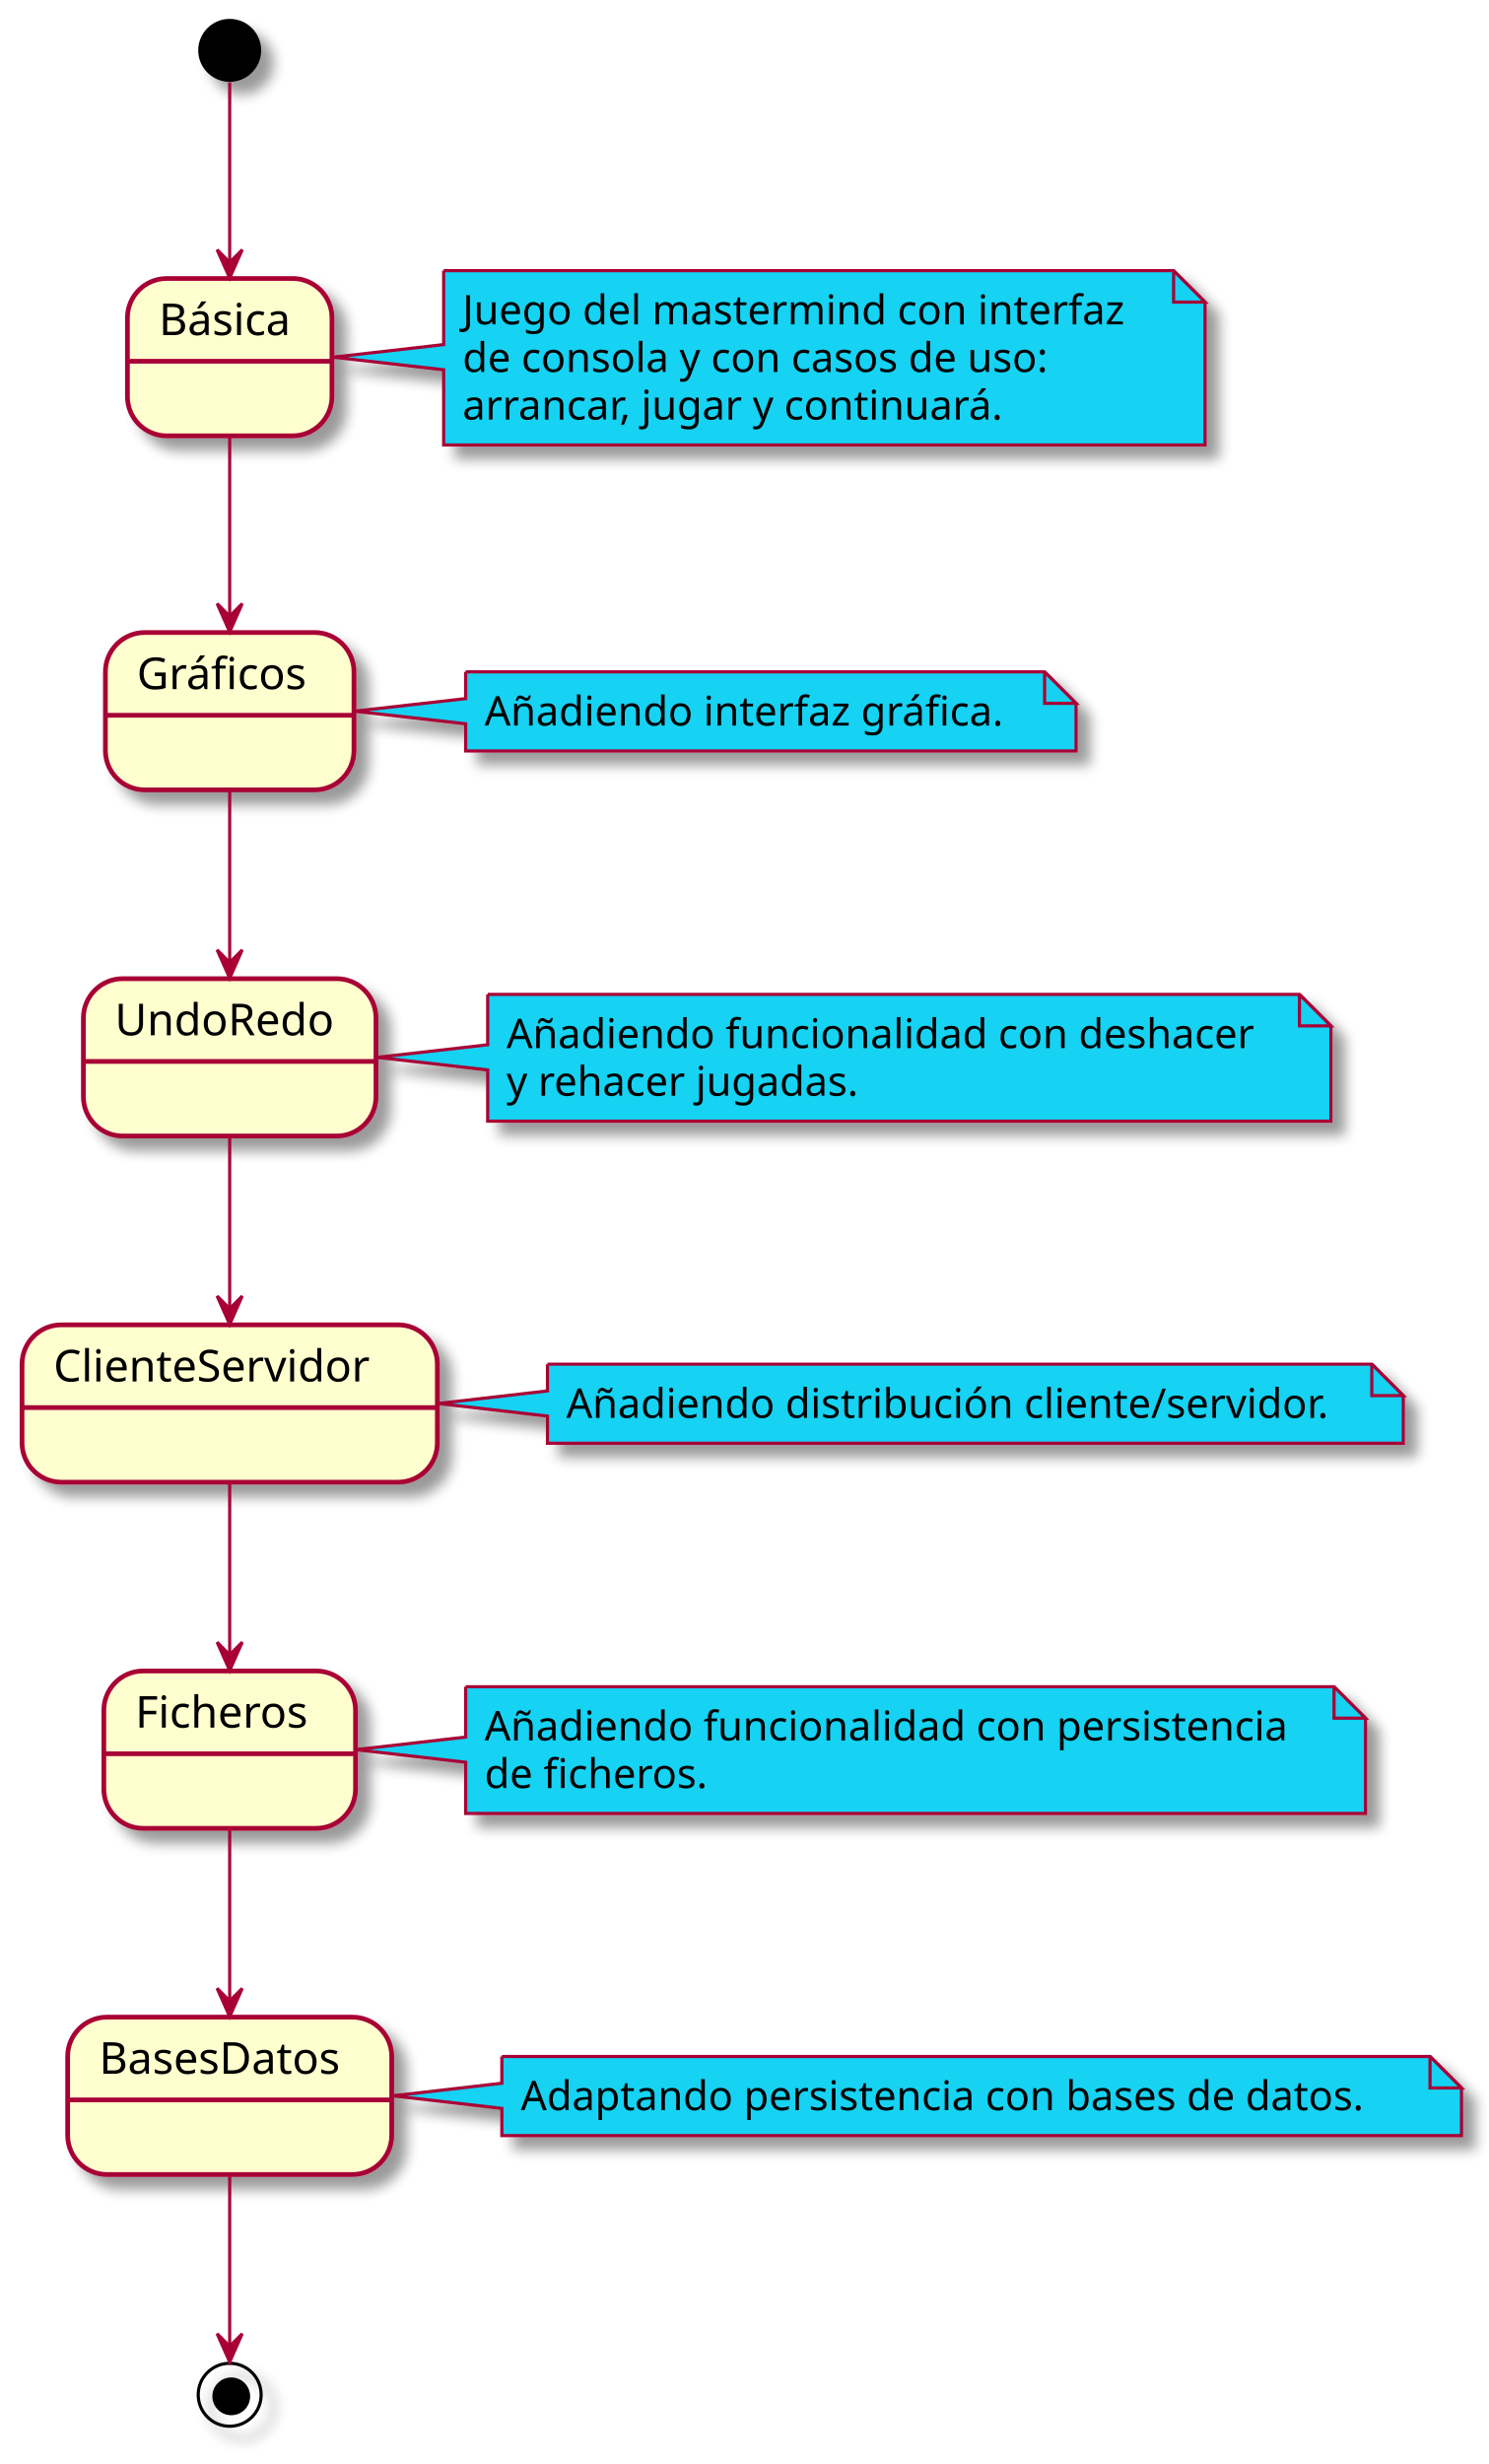
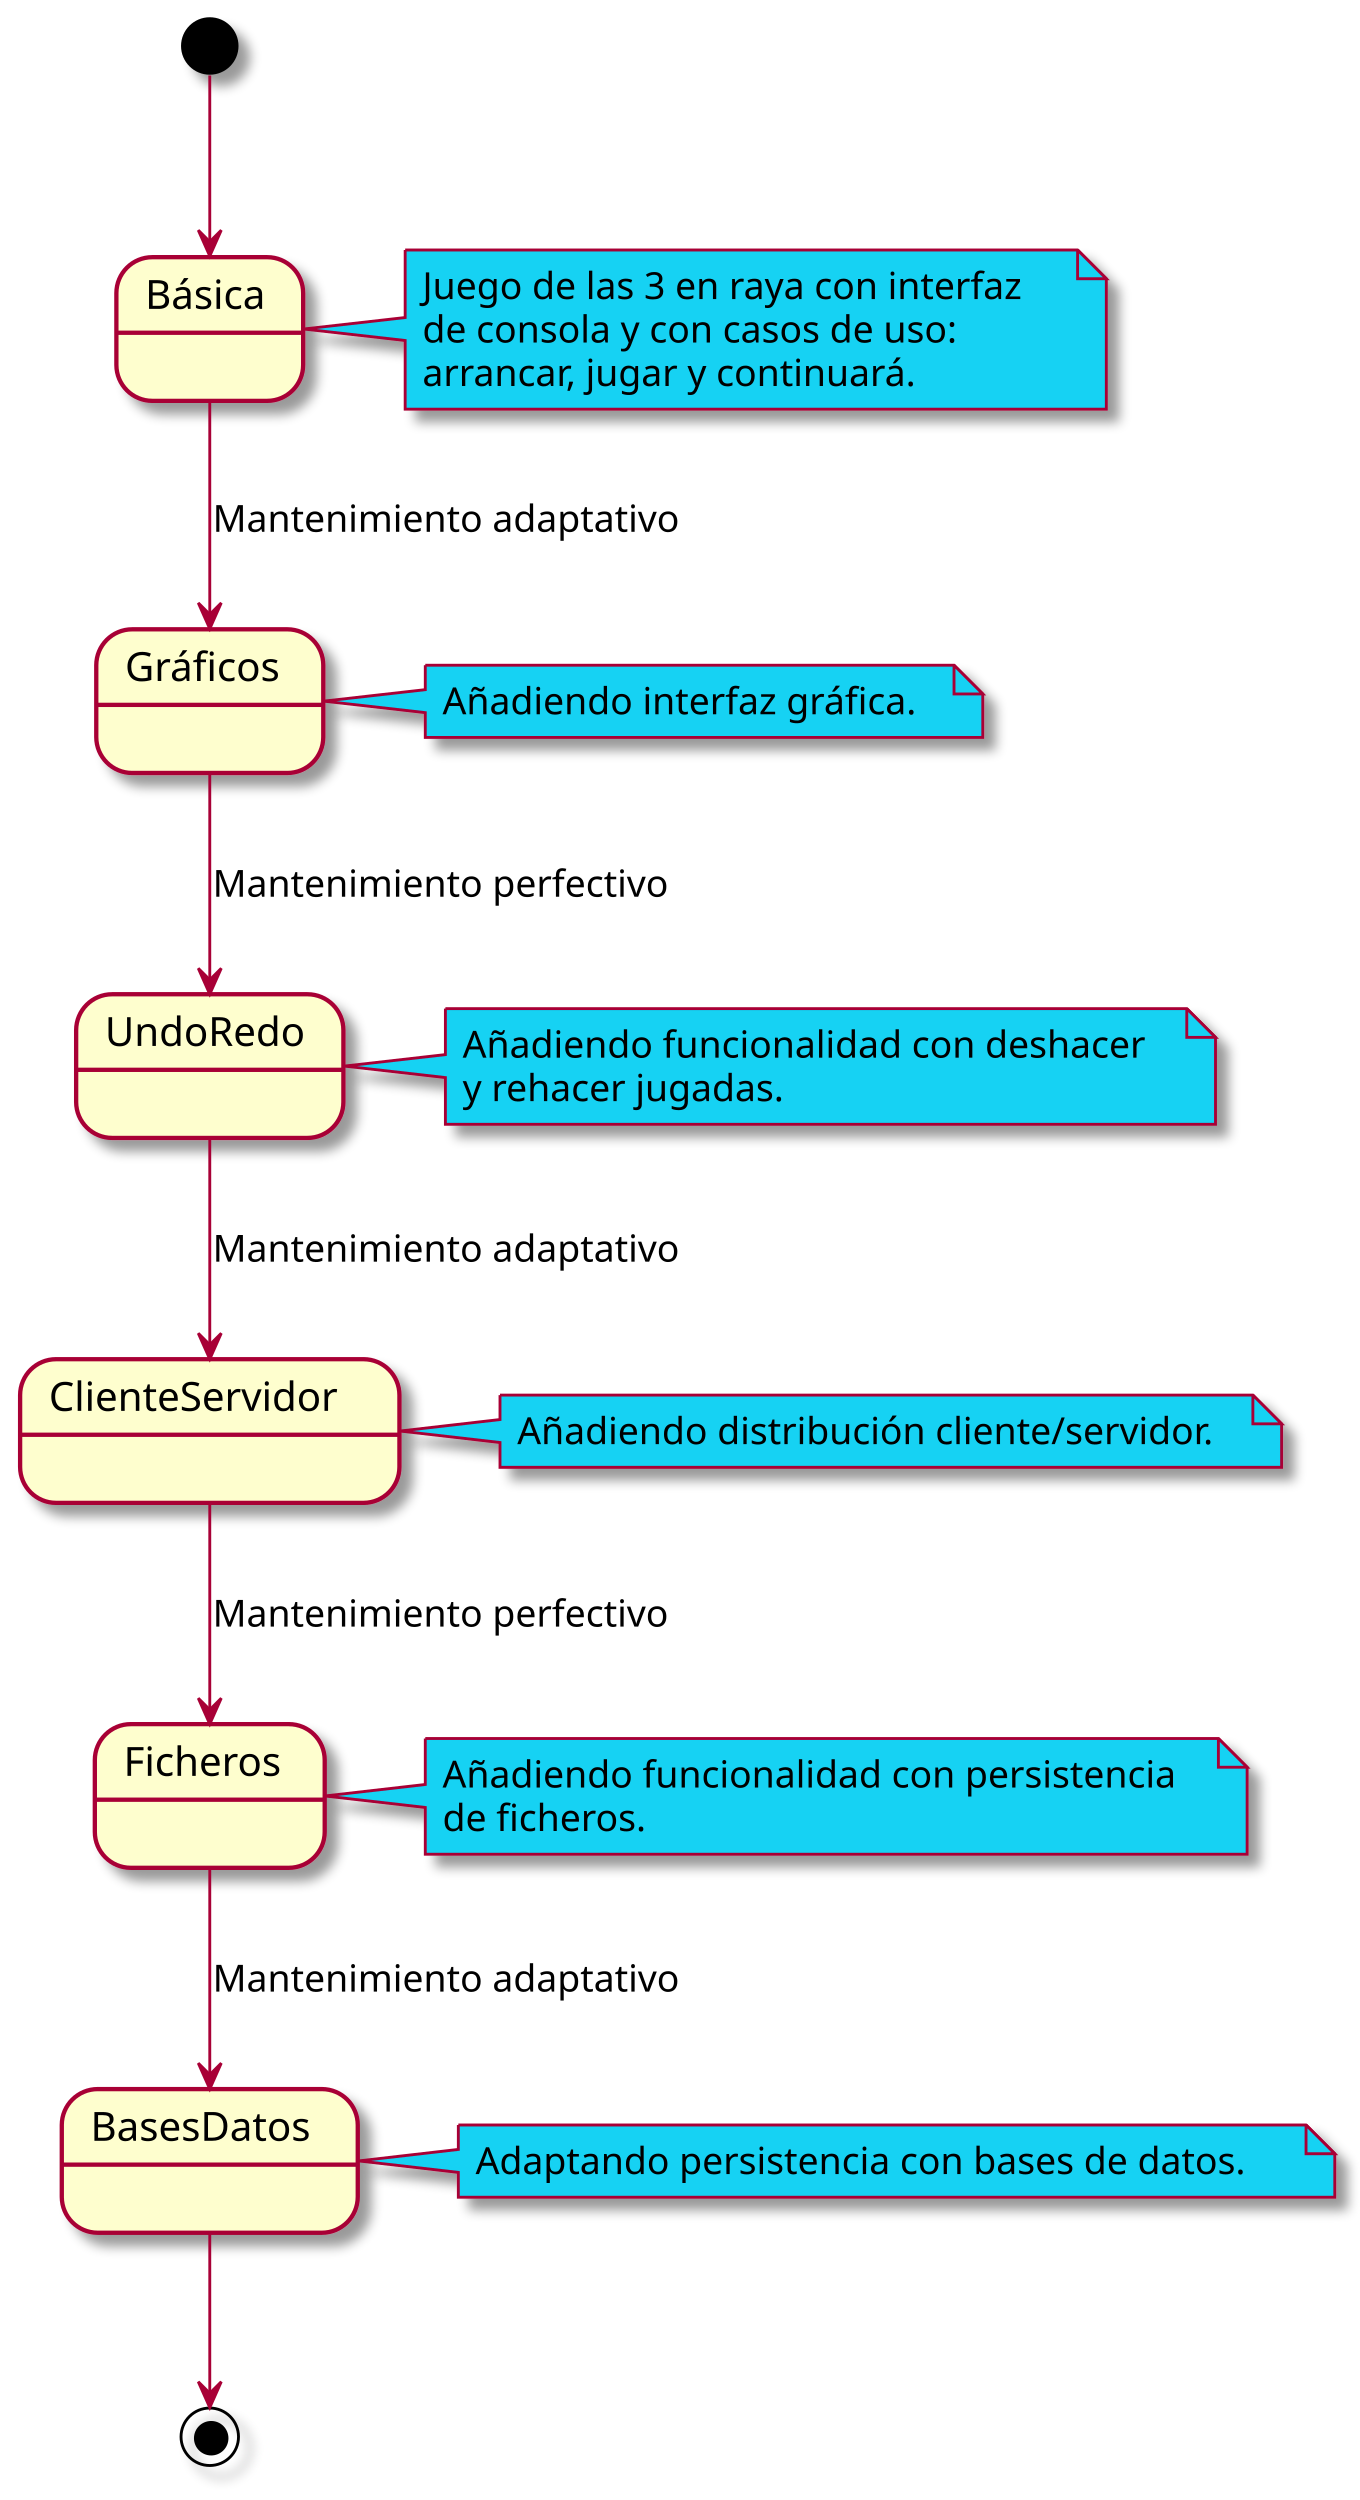
- <svg xmlns="http://www.w3.org/2000/svg" contentScriptType="application/ecmascript" contentStyleType="text/css" height="783px" preserveAspectRatio="none" style="width:473px;height:783px;" version="1.1" viewBox="0 0 473 783" width="473px" zoomAndPan="magnify">
+ <svg xmlns="http://www.w3.org/2000/svg" contentScriptType="application/ecmascript" contentStyleType="text/css" height="870px" preserveAspectRatio="none" style="width:473px;height:870px;" version="1.1" viewBox="0 0 473 870" width="473px" zoomAndPan="magnify">
  <defs>
-     <filter height="300%" id="fw0bw8ni8dkgx" width="300%" x="-1" y="-1">
+     <filter height="300%" id="frt6ymzceguzb" width="300%" x="-1" y="-1">
      <feGaussianBlur result="blurOut" stdDeviation="2.0" />
      <feColorMatrix in="blurOut" result="blurOut2" type="matrix" values="0 0 0 0 0 0 0 0 0 0 0 0 0 0 0 0 0 0 .4 0" />
      <feOffset dx="4.0" dy="4.0" in="blurOut2" result="blurOut3" />
      <feBlend in="SourceGraphic" in2="blurOut3" mode="normal" />
    </filter>
  </defs>
  <g>
    <g id="Básica">
-       <rect fill="#FEFECE" filter="url(#fw0bw8ni8dkgx)" height="50" rx="12.5" ry="12.5" style="stroke: #A80036; stroke-width: 1.5;" width="65" x="40.5" y="88.5" />
-       <line style="stroke: #A80036; stroke-width: 1.5;" x1="40.5" x2="105.5" y1="114.797" y2="114.797" />
-       <text fill="#000000" font-family="sans-serif" font-size="14" lengthAdjust="spacingAndGlyphs" textLength="45" x="50.5" y="106.495">Básica</text>
+       <rect fill="#FEFECE" filter="url(#frt6ymzceguzb)" height="50" rx="12.5" ry="12.5" style="stroke: #A80036; stroke-width: 1.5;" width="65" x="40.5" y="89.5" />
+       <line style="stroke: #A80036; stroke-width: 1.5;" x1="40.5" x2="105.5" y1="115.797" y2="115.797" />
+       <text fill="#000000" font-family="sans-serif" font-size="14" lengthAdjust="spacingAndGlyphs" textLength="45" x="50.5" y="107.495">Básica</text>
    </g>
    <g id="Gráficos">
-       <rect fill="#FEFECE" filter="url(#fw0bw8ni8dkgx)" height="50" rx="12.5" ry="12.5" style="stroke: #A80036; stroke-width: 1.5;" width="79" x="33.5" y="201" />
-       <line style="stroke: #A80036; stroke-width: 1.5;" x1="33.5" x2="112.5" y1="227.297" y2="227.297" />
-       <text fill="#000000" font-family="sans-serif" font-size="14" lengthAdjust="spacingAndGlyphs" textLength="59" x="43.5" y="218.995">Gráficos</text>
+       <rect fill="#FEFECE" filter="url(#frt6ymzceguzb)" height="50" rx="12.5" ry="12.5" style="stroke: #A80036; stroke-width: 1.5;" width="79" x="33.5" y="219" />
+       <line style="stroke: #A80036; stroke-width: 1.5;" x1="33.5" x2="112.5" y1="245.297" y2="245.297" />
+       <text fill="#000000" font-family="sans-serif" font-size="14" lengthAdjust="spacingAndGlyphs" textLength="59" x="43.5" y="236.995">Gráficos</text>
    </g>
    <g id="UndoRedo">
-       <rect fill="#FEFECE" filter="url(#fw0bw8ni8dkgx)" height="50" rx="12.5" ry="12.5" style="stroke: #A80036; stroke-width: 1.5;" width="93" x="26.5" y="311" />
-       <line style="stroke: #A80036; stroke-width: 1.5;" x1="26.5" x2="119.5" y1="337.297" y2="337.297" />
-       <text fill="#000000" font-family="sans-serif" font-size="14" lengthAdjust="spacingAndGlyphs" textLength="73" x="36.5" y="328.995">UndoRedo</text>
+       <rect fill="#FEFECE" filter="url(#frt6ymzceguzb)" height="50" rx="12.5" ry="12.5" style="stroke: #A80036; stroke-width: 1.5;" width="93" x="26.5" y="346" />
+       <line style="stroke: #A80036; stroke-width: 1.5;" x1="26.5" x2="119.5" y1="372.297" y2="372.297" />
+       <text fill="#000000" font-family="sans-serif" font-size="14" lengthAdjust="spacingAndGlyphs" textLength="73" x="36.5" y="363.995">UndoRedo</text>
    </g>
    <g id="ClienteServidor">
-       <rect fill="#FEFECE" filter="url(#fw0bw8ni8dkgx)" height="50" rx="12.5" ry="12.5" style="stroke: #A80036; stroke-width: 1.5;" width="132" x="7" y="421" />
-       <line style="stroke: #A80036; stroke-width: 1.5;" x1="7" x2="139" y1="447.297" y2="447.297" />
-       <text fill="#000000" font-family="sans-serif" font-size="14" lengthAdjust="spacingAndGlyphs" textLength="112" x="17" y="438.995">ClienteServidor</text>
+       <rect fill="#FEFECE" filter="url(#frt6ymzceguzb)" height="50" rx="12.5" ry="12.5" style="stroke: #A80036; stroke-width: 1.5;" width="132" x="7" y="473" />
+       <line style="stroke: #A80036; stroke-width: 1.5;" x1="7" x2="139" y1="499.297" y2="499.297" />
+       <text fill="#000000" font-family="sans-serif" font-size="14" lengthAdjust="spacingAndGlyphs" textLength="112" x="17" y="490.995">ClienteServidor</text>
    </g>
    <g id="Ficheros">
-       <rect fill="#FEFECE" filter="url(#fw0bw8ni8dkgx)" height="50" rx="12.5" ry="12.5" style="stroke: #A80036; stroke-width: 1.5;" width="80" x="33" y="531" />
-       <line style="stroke: #A80036; stroke-width: 1.5;" x1="33" x2="113" y1="557.297" y2="557.297" />
-       <text fill="#000000" font-family="sans-serif" font-size="14" lengthAdjust="spacingAndGlyphs" textLength="60" x="43" y="548.995">Ficheros</text>
+       <rect fill="#FEFECE" filter="url(#frt6ymzceguzb)" height="50" rx="12.5" ry="12.5" style="stroke: #A80036; stroke-width: 1.5;" width="80" x="33" y="600" />
+       <line style="stroke: #A80036; stroke-width: 1.5;" x1="33" x2="113" y1="626.297" y2="626.297" />
+       <text fill="#000000" font-family="sans-serif" font-size="14" lengthAdjust="spacingAndGlyphs" textLength="60" x="43" y="617.995">Ficheros</text>
    </g>
    <g id="BasesDatos">
-       <rect fill="#FEFECE" filter="url(#fw0bw8ni8dkgx)" height="50" rx="12.5" ry="12.5" style="stroke: #A80036; stroke-width: 1.5;" width="103" x="21.5" y="641" />
-       <line style="stroke: #A80036; stroke-width: 1.5;" x1="21.5" x2="124.5" y1="667.297" y2="667.297" />
-       <text fill="#000000" font-family="sans-serif" font-size="14" lengthAdjust="spacingAndGlyphs" textLength="83" x="31.5" y="658.995">BasesDatos</text>
+       <rect fill="#FEFECE" filter="url(#frt6ymzceguzb)" height="50" rx="12.5" ry="12.5" style="stroke: #A80036; stroke-width: 1.5;" width="103" x="21.5" y="727" />
+       <line style="stroke: #A80036; stroke-width: 1.5;" x1="21.5" x2="124.5" y1="753.297" y2="753.297" />
+       <text fill="#000000" font-family="sans-serif" font-size="14" lengthAdjust="spacingAndGlyphs" textLength="83" x="31.5" y="744.995">BasesDatos</text>
    </g>
-     <ellipse cx="73" cy="16" fill="#000000" filter="url(#fw0bw8ni8dkgx)" rx="10" ry="10" style="stroke: none; stroke-width: 1.0;" />
-     <ellipse cx="73" cy="761" fill="none" filter="url(#fw0bw8ni8dkgx)" rx="10" ry="10" style="stroke: #000000; stroke-width: 1.0;" />
-     <ellipse cx="73.5" cy="761.5" fill="#000000" rx="6" ry="6" style="stroke: none; stroke-width: 1.0;" />
-     <path d="M141,86 L141,109.5 L105.853,113.5 L141,117.5 L141,141.398 A0,0 0 0 0 141,141.398 L383,141.398 A0,0 0 0 0 383,141.398 L383,96 L373,86 L141,86 A0,0 0 0 0 141,86 " fill="#15D2F3" filter="url(#fw0bw8ni8dkgx)" style="stroke: #A80036; stroke-width: 1.0;" />
-     <path d="M373,86 L373,96 L383,96 L373,86 " fill="#15D2F3" style="stroke: #A80036; stroke-width: 1.0;" />
-     <text fill="#000000" font-family="sans-serif" font-size="13" lengthAdjust="spacingAndGlyphs" textLength="221" x="147" y="103.067">Juego del mastermind con interfaz</text>
-     <text fill="#000000" font-family="sans-serif" font-size="13" lengthAdjust="spacingAndGlyphs" textLength="201" x="147" y="118.2">de consola y con casos de uso:</text>
-     <text fill="#000000" font-family="sans-serif" font-size="13" lengthAdjust="spacingAndGlyphs" textLength="182" x="147" y="133.333">arrancar, jugar y continuará.</text>
-     <path d="M148,213.5 L148,222 L112.641,226 L148,230 L148,238.633 A0,0 0 0 0 148,238.633 L342,238.633 A0,0 0 0 0 342,238.633 L342,223.5 L332,213.5 L148,213.5 A0,0 0 0 0 148,213.5 " fill="#15D2F3" filter="url(#fw0bw8ni8dkgx)" style="stroke: #A80036; stroke-width: 1.0;" />
-     <path d="M332,213.5 L332,223.5 L342,223.5 L332,213.5 " fill="#15D2F3" style="stroke: #A80036; stroke-width: 1.0;" />
-     <text fill="#000000" font-family="sans-serif" font-size="13" lengthAdjust="spacingAndGlyphs" textLength="173" x="154" y="230.567">Añadiendo interfaz gráfica.</text>
-     <path d="M155,316 L155,332 L119.828,336 L155,340 L155,356.266 A0,0 0 0 0 155,356.266 L423,356.266 A0,0 0 0 0 423,356.266 L423,326 L413,316 L155,316 A0,0 0 0 0 155,316 " fill="#15D2F3" filter="url(#fw0bw8ni8dkgx)" style="stroke: #A80036; stroke-width: 1.0;" />
-     <path d="M413,316 L413,326 L423,326 L413,316 " fill="#15D2F3" style="stroke: #A80036; stroke-width: 1.0;" />
-     <text fill="#000000" font-family="sans-serif" font-size="13" lengthAdjust="spacingAndGlyphs" textLength="247" x="161" y="333.067">Añadiendo funcionalidad con deshacer</text>
-     <text fill="#000000" font-family="sans-serif" font-size="13" lengthAdjust="spacingAndGlyphs" textLength="119" x="161" y="348.2">y rehacer jugadas.</text>
-     <path d="M174,433.5 L174,442 L139.193,446 L174,450 L174,458.633 A0,0 0 0 0 174,458.633 L446,458.633 A0,0 0 0 0 446,458.633 L446,443.5 L436,433.5 L174,433.5 A0,0 0 0 0 174,433.5 " fill="#15D2F3" filter="url(#fw0bw8ni8dkgx)" style="stroke: #A80036; stroke-width: 1.0;" />
-     <path d="M436,433.5 L436,443.5 L446,443.5 L436,433.5 " fill="#15D2F3" style="stroke: #A80036; stroke-width: 1.0;" />
-     <text fill="#000000" font-family="sans-serif" font-size="13" lengthAdjust="spacingAndGlyphs" textLength="251" x="180" y="450.567">Añadiendo distribución cliente/servidor.</text>
-     <path d="M148,536 L148,552 L113.023,556 L148,560 L148,576.266 A0,0 0 0 0 148,576.266 L434,576.266 A0,0 0 0 0 434,576.266 L434,546 L424,536 L148,536 A0,0 0 0 0 148,536 " fill="#15D2F3" filter="url(#fw0bw8ni8dkgx)" style="stroke: #A80036; stroke-width: 1.0;" />
-     <path d="M424,536 L424,546 L434,546 L424,536 " fill="#15D2F3" style="stroke: #A80036; stroke-width: 1.0;" />
-     <text fill="#000000" font-family="sans-serif" font-size="13" lengthAdjust="spacingAndGlyphs" textLength="265" x="154" y="553.067">Añadiendo funcionalidad con persistencia</text>
-     <text fill="#000000" font-family="sans-serif" font-size="13" lengthAdjust="spacingAndGlyphs" textLength="75" x="154" y="568.2">de ficheros.</text>
-     <path d="M159.5,653.5 L159.5,662 L124.814,666 L159.5,670 L159.5,678.633 A0,0 0 0 0 159.5,678.633 L464.5,678.633 A0,0 0 0 0 464.5,678.633 L464.5,663.5 L454.5,653.5 L159.5,653.5 A0,0 0 0 0 159.5,653.5 " fill="#15D2F3" filter="url(#fw0bw8ni8dkgx)" style="stroke: #A80036; stroke-width: 1.0;" />
-     <path d="M454.5,653.5 L454.5,663.5 L464.5,663.5 L454.5,653.5 " fill="#15D2F3" style="stroke: #A80036; stroke-width: 1.0;" />
-     <text fill="#000000" font-family="sans-serif" font-size="13" lengthAdjust="spacingAndGlyphs" textLength="284" x="165.5" y="670.567">Adaptando persistencia con bases de datos.</text>
-     <path d="M73,26.157 C73,39.13 73,63.453 73,82.986 " fill="none" id="*start-to-Básica" style="stroke: #A80036; stroke-width: 1.0;" />
-     <polygon fill="#A80036" points="73,88.355,77,79.355,73,83.355,69,79.355,73,88.355" style="stroke: #A80036; stroke-width: 1.0;" />
-     <path d="M73,138.75 C73,155.446 73,177.727 73,195.461 " fill="none" id="Básica-to-Gráficos" style="stroke: #A80036; stroke-width: 1.0;" />
-     <polygon fill="#A80036" points="73,200.807,77,191.807,73,195.807,69,191.807,73,200.807" style="stroke: #A80036; stroke-width: 1.0;" />
-     <path d="M73,251.237 C73,267.357 73,288.621 73,305.691 " fill="none" id="Gráficos-to-UndoRedo" style="stroke: #A80036; stroke-width: 1.0;" />
-     <polygon fill="#A80036" points="73,310.844,77,301.844,73,305.844,69,301.844,73,310.844" style="stroke: #A80036; stroke-width: 1.0;" />
-     <path d="M73,361.237 C73,377.357 73,398.621 73,415.691 " fill="none" id="UndoRedo-to-ClienteServidor" style="stroke: #A80036; stroke-width: 1.0;" />
-     <polygon fill="#A80036" points="73,420.844,77,411.844,73,415.844,69,411.844,73,420.844" style="stroke: #A80036; stroke-width: 1.0;" />
-     <path d="M73,471.237 C73,487.357 73,508.621 73,525.691 " fill="none" id="ClienteServidor-to-Ficheros" style="stroke: #A80036; stroke-width: 1.0;" />
-     <polygon fill="#A80036" points="73,530.844,77,521.844,73,525.844,69,521.844,73,530.844" style="stroke: #A80036; stroke-width: 1.0;" />
-     <path d="M73,581.237 C73,597.357 73,618.621 73,635.691 " fill="none" id="Ficheros-to-BasesDatos" style="stroke: #A80036; stroke-width: 1.0;" />
-     <polygon fill="#A80036" points="73,640.844,77,631.844,73,635.844,69,631.844,73,640.844" style="stroke: #A80036; stroke-width: 1.0;" />
-     <path d="M73,691.435 C73,708.538 73,730.827 73,745.274 " fill="none" id="BasesDatos-to-*end" style="stroke: #A80036; stroke-width: 1.0;" />
-     <polygon fill="#A80036" points="73,750.582,77,741.582,73,745.582,69,741.582,73,750.582" style="stroke: #A80036; stroke-width: 1.0;" />
+     <ellipse cx="73" cy="16" fill="#000000" filter="url(#frt6ymzceguzb)" rx="10" ry="10" style="stroke: none; stroke-width: 1.0;" />
+     <ellipse cx="73" cy="848" fill="none" filter="url(#frt6ymzceguzb)" rx="10" ry="10" style="stroke: #000000; stroke-width: 1.0;" />
+     <ellipse cx="73.5" cy="848.5" fill="#000000" rx="6" ry="6" style="stroke: none; stroke-width: 1.0;" />
+     <path d="M141,87 L141,110.5 L105.656,114.5 L141,118.5 L141,142.398 A0,0 0 0 0 141,142.398 L385,142.398 A0,0 0 0 0 385,142.398 L385,97 L375,87 L141,87 A0,0 0 0 0 141,87 " fill="#15D2F3" filter="url(#frt6ymzceguzb)" style="stroke: #A80036; stroke-width: 1.0;" />
+     <path d="M375,87 L375,97 L385,97 L375,87 " fill="#15D2F3" style="stroke: #A80036; stroke-width: 1.0;" />
+     <text fill="#000000" font-family="sans-serif" font-size="13" lengthAdjust="spacingAndGlyphs" textLength="223" x="147" y="104.067">Juego de las 3 en raya con interfaz</text>
+     <text fill="#000000" font-family="sans-serif" font-size="13" lengthAdjust="spacingAndGlyphs" textLength="201" x="147" y="119.2">de consola y con casos de uso:</text>
+     <text fill="#000000" font-family="sans-serif" font-size="13" lengthAdjust="spacingAndGlyphs" textLength="182" x="147" y="134.333">arrancar, jugar y continuará.</text>
+     <path d="M148,231.5 L148,240 L112.641,244 L148,248 L148,256.633 A0,0 0 0 0 148,256.633 L342,256.633 A0,0 0 0 0 342,256.633 L342,241.5 L332,231.5 L148,231.5 A0,0 0 0 0 148,231.5 " fill="#15D2F3" filter="url(#frt6ymzceguzb)" style="stroke: #A80036; stroke-width: 1.0;" />
+     <path d="M332,231.5 L332,241.5 L342,241.5 L332,231.5 " fill="#15D2F3" style="stroke: #A80036; stroke-width: 1.0;" />
+     <text fill="#000000" font-family="sans-serif" font-size="13" lengthAdjust="spacingAndGlyphs" textLength="173" x="154" y="248.567">Añadiendo interfaz gráfica.</text>
+     <path d="M155,351 L155,367 L119.828,371 L155,375 L155,391.266 A0,0 0 0 0 155,391.266 L423,391.266 A0,0 0 0 0 423,391.266 L423,361 L413,351 L155,351 A0,0 0 0 0 155,351 " fill="#15D2F3" filter="url(#frt6ymzceguzb)" style="stroke: #A80036; stroke-width: 1.0;" />
+     <path d="M413,351 L413,361 L423,361 L413,351 " fill="#15D2F3" style="stroke: #A80036; stroke-width: 1.0;" />
+     <text fill="#000000" font-family="sans-serif" font-size="13" lengthAdjust="spacingAndGlyphs" textLength="247" x="161" y="368.067">Añadiendo funcionalidad con deshacer</text>
+     <text fill="#000000" font-family="sans-serif" font-size="13" lengthAdjust="spacingAndGlyphs" textLength="119" x="161" y="383.2">y rehacer jugadas.</text>
+     <path d="M174,485.5 L174,494 L139.193,498 L174,502 L174,510.633 A0,0 0 0 0 174,510.633 L446,510.633 A0,0 0 0 0 446,510.633 L446,495.5 L436,485.5 L174,485.5 A0,0 0 0 0 174,485.5 " fill="#15D2F3" filter="url(#frt6ymzceguzb)" style="stroke: #A80036; stroke-width: 1.0;" />
+     <path d="M436,485.5 L436,495.5 L446,495.5 L436,485.5 " fill="#15D2F3" style="stroke: #A80036; stroke-width: 1.0;" />
+     <text fill="#000000" font-family="sans-serif" font-size="13" lengthAdjust="spacingAndGlyphs" textLength="251" x="180" y="502.567">Añadiendo distribución cliente/servidor.</text>
+     <path d="M148,605 L148,621 L113.023,625 L148,629 L148,645.266 A0,0 0 0 0 148,645.266 L434,645.266 A0,0 0 0 0 434,645.266 L434,615 L424,605 L148,605 A0,0 0 0 0 148,605 " fill="#15D2F3" filter="url(#frt6ymzceguzb)" style="stroke: #A80036; stroke-width: 1.0;" />
+     <path d="M424,605 L424,615 L434,615 L424,605 " fill="#15D2F3" style="stroke: #A80036; stroke-width: 1.0;" />
+     <text fill="#000000" font-family="sans-serif" font-size="13" lengthAdjust="spacingAndGlyphs" textLength="265" x="154" y="622.067">Añadiendo funcionalidad con persistencia</text>
+     <text fill="#000000" font-family="sans-serif" font-size="13" lengthAdjust="spacingAndGlyphs" textLength="75" x="154" y="637.2">de ficheros.</text>
+     <path d="M159.5,739.5 L159.5,748 L124.814,752 L159.5,756 L159.5,764.633 A0,0 0 0 0 159.5,764.633 L464.5,764.633 A0,0 0 0 0 464.5,764.633 L464.5,749.5 L454.5,739.5 L159.5,739.5 A0,0 0 0 0 159.5,739.5 " fill="#15D2F3" filter="url(#frt6ymzceguzb)" style="stroke: #A80036; stroke-width: 1.0;" />
+     <path d="M454.5,739.5 L454.5,749.5 L464.5,749.5 L454.5,739.5 " fill="#15D2F3" style="stroke: #A80036; stroke-width: 1.0;" />
+     <text fill="#000000" font-family="sans-serif" font-size="13" lengthAdjust="spacingAndGlyphs" textLength="284" x="165.5" y="756.567">Adaptando persistencia con bases de datos.</text>
+     <path d="M73,26.253 C73,39.417 73,64.15 73,83.93 " fill="none" id="*start-to-Básica" style="stroke: #A80036; stroke-width: 1.0;" />
+     <polygon fill="#A80036" points="73,89.102,77,80.102,73,84.102,69,80.102,73,89.102" style="stroke: #A80036; stroke-width: 1.0;" />
+     <path d="M73,139.782 C73,160.785 73,191.212 73,213.59 " fill="none" id="Básica-to-Gráficos" style="stroke: #A80036; stroke-width: 1.0;" />
+     <polygon fill="#A80036" points="73,218.809,77,209.809,73,213.809,69,209.809,73,218.809" style="stroke: #A80036; stroke-width: 1.0;" />
+     <text fill="#000000" font-family="sans-serif" font-size="13" lengthAdjust="spacingAndGlyphs" textLength="168" x="74" y="185.067">Mantenimiento adaptativo</text>
+     <path d="M73,269.101 C73,289.593 73,319.076 73,340.884 " fill="none" id="Gráficos-to-UndoRedo" style="stroke: #A80036; stroke-width: 1.0;" />
+     <polygon fill="#A80036" points="73,345.973,77,336.973,73,340.973,69,336.973,73,345.973" style="stroke: #A80036; stroke-width: 1.0;" />
+     <text fill="#000000" font-family="sans-serif" font-size="13" lengthAdjust="spacingAndGlyphs" textLength="164" x="74" y="312.067">Mantenimiento perfectivo</text>
+     <path d="M73,396.101 C73,416.593 73,446.076 73,467.884 " fill="none" id="UndoRedo-to-ClienteServidor" style="stroke: #A80036; stroke-width: 1.0;" />
+     <polygon fill="#A80036" points="73,472.973,77,463.973,73,467.973,69,463.973,73,472.973" style="stroke: #A80036; stroke-width: 1.0;" />
+     <text fill="#000000" font-family="sans-serif" font-size="13" lengthAdjust="spacingAndGlyphs" textLength="168" x="74" y="439.067">Mantenimiento adaptativo</text>
+     <path d="M73,523.101 C73,543.593 73,573.076 73,594.884 " fill="none" id="ClienteServidor-to-Ficheros" style="stroke: #A80036; stroke-width: 1.0;" />
+     <polygon fill="#A80036" points="73,599.973,77,590.973,73,594.973,69,590.973,73,599.973" style="stroke: #A80036; stroke-width: 1.0;" />
+     <text fill="#000000" font-family="sans-serif" font-size="13" lengthAdjust="spacingAndGlyphs" textLength="164" x="74" y="566.067">Mantenimiento perfectivo</text>
+     <path d="M73,650.101 C73,670.593 73,700.076 73,721.884 " fill="none" id="Ficheros-to-BasesDatos" style="stroke: #A80036; stroke-width: 1.0;" />
+     <polygon fill="#A80036" points="73,726.973,77,717.973,73,721.973,69,717.973,73,726.973" style="stroke: #A80036; stroke-width: 1.0;" />
+     <text fill="#000000" font-family="sans-serif" font-size="13" lengthAdjust="spacingAndGlyphs" textLength="168" x="74" y="693.067">Mantenimiento adaptativo</text>
+     <path d="M73,777.207 C73,794.842 73,818.126 73,832.835 " fill="none" id="BasesDatos-to-*end" style="stroke: #A80036; stroke-width: 1.0;" />
+     <polygon fill="#A80036" points="73,837.84,77,828.84,73,832.84,69,828.84,73,837.84" style="stroke: #A80036; stroke-width: 1.0;" />
  </g>
</svg>
